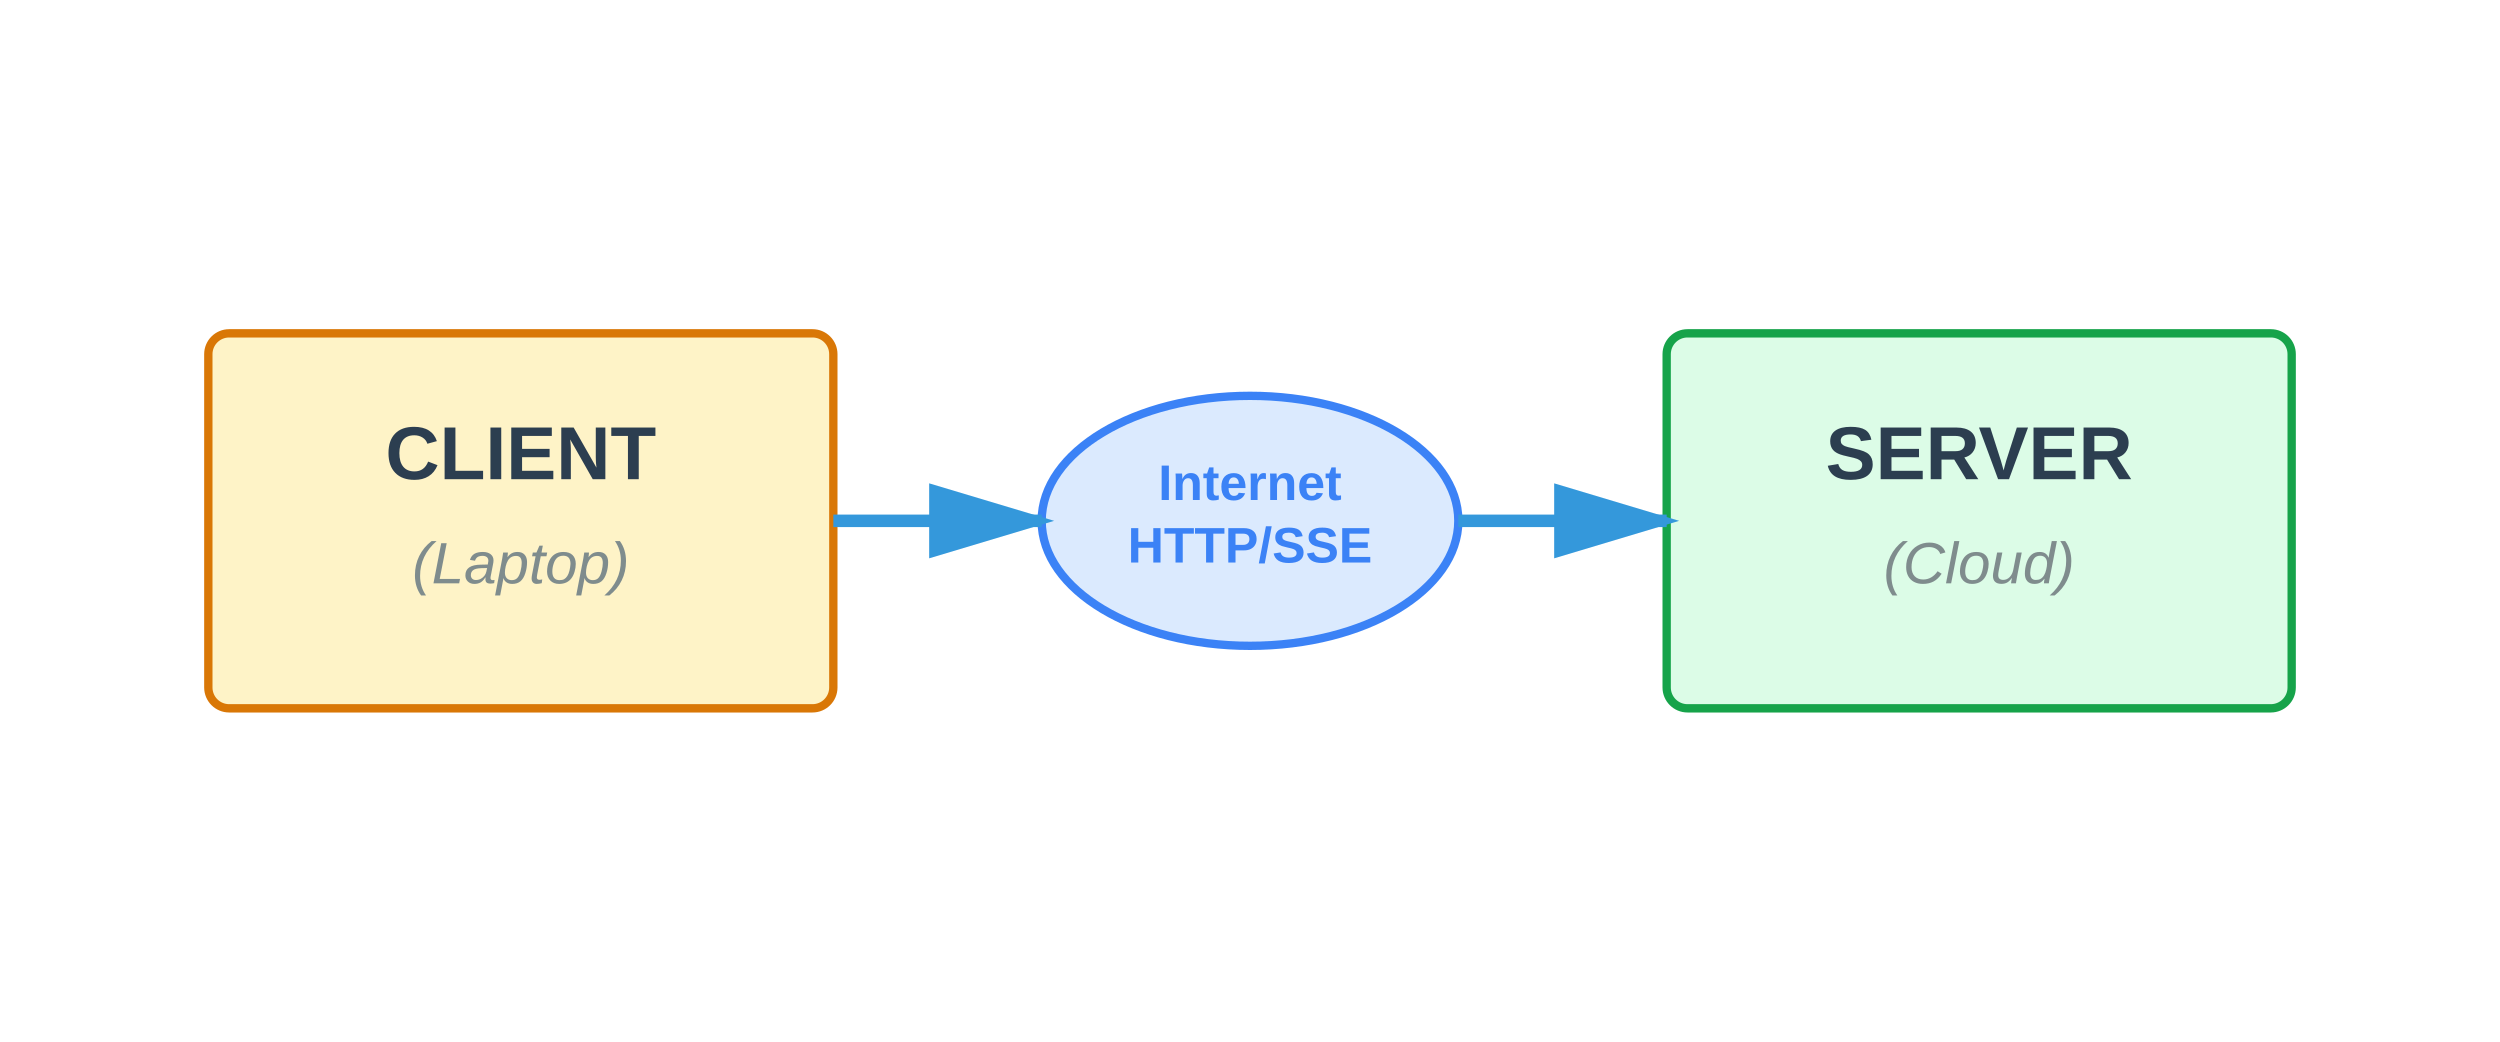
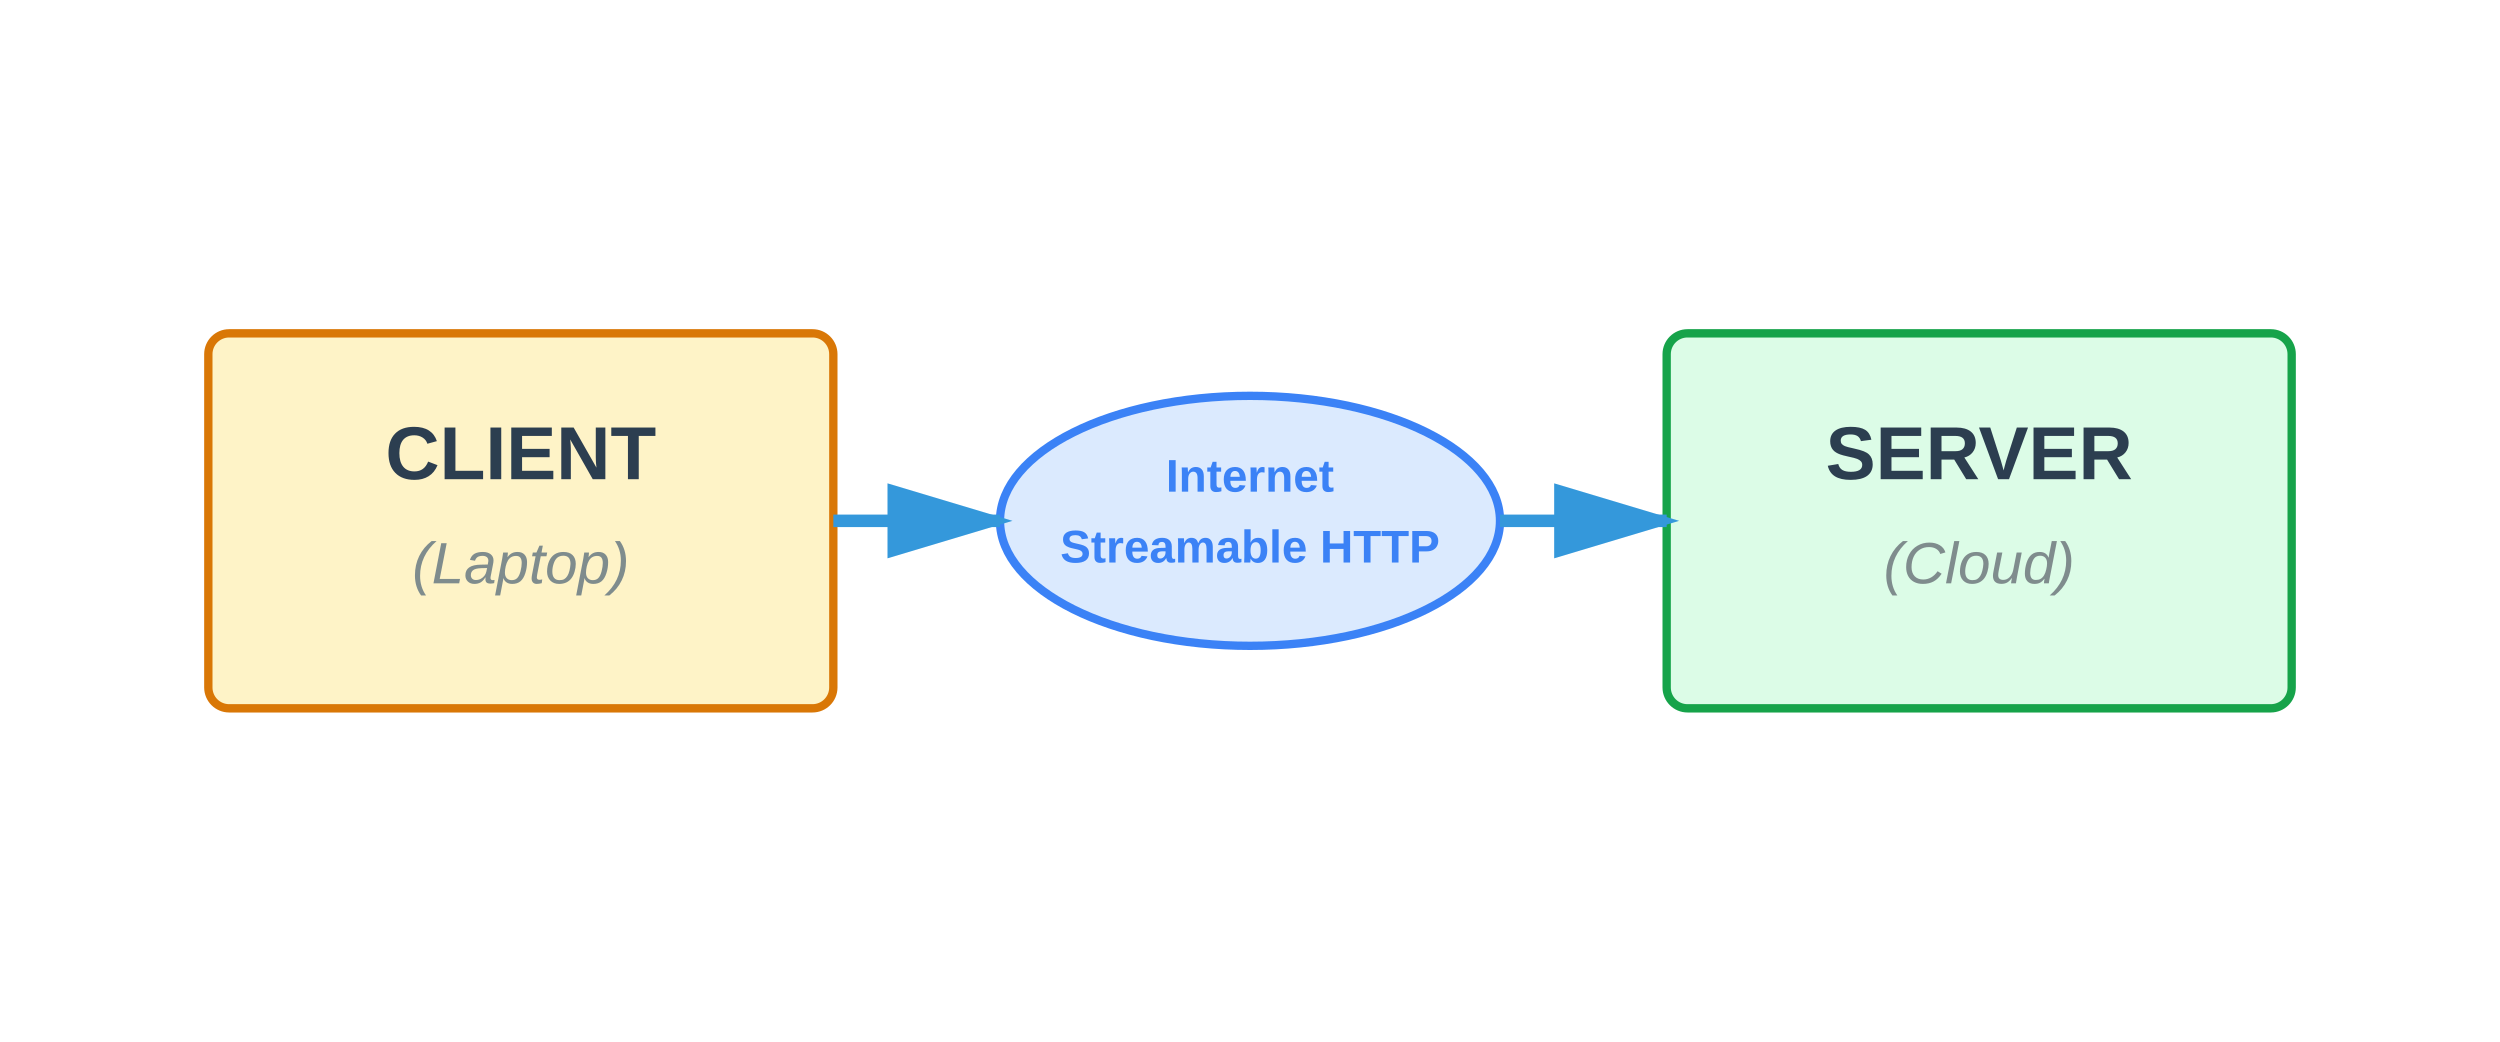
<svg xmlns="http://www.w3.org/2000/svg" viewBox="0 0 600 250">
  <defs>
    <style>
      .client-box { fill: #fef3c7; stroke: #d97706; stroke-width: 2; }
      .server-box { fill: #dcfce7; stroke: #16a34a; stroke-width: 2; }
      .text { font-family: 'Segoe UI', Arial, sans-serif; font-size: 18px; fill: #2c3e50; font-weight: bold; }
      .text-small { font-family: 'Segoe UI', Arial, sans-serif; font-size: 14px; fill: #7f8c8d; font-style: italic; }
      .text-label { font-family: 'Segoe UI', Arial, sans-serif; font-size: 14px; fill: #3498db; font-weight: 600; }
      .arrow { stroke: #3498db; stroke-width: 3; fill: none; }
      .cloud { fill: #dbeafe; stroke: #3b82f6; stroke-width: 2; }
-       .cloud-text { font-family: 'Segoe UI', Arial, sans-serif; font-size: 12px; fill: #3b82f6; font-weight: bold; }
+       .cloud-text { font-family: 'Segoe UI', Arial, sans-serif; font-size: 11px; fill: #3b82f6; font-weight: bold; }
    </style>
    <marker id="arrowhead-double" markerWidth="10" markerHeight="10" refX="9" refY="3" orient="auto">
      <polygon points="0 0, 10 3, 0 6" fill="#3498db" />
    </marker>
  </defs>
  <rect x="50" y="80" width="150" height="90" class="client-box" rx="5" />
  <text x="125" y="115" class="text" text-anchor="middle">CLIENT</text>
  <text x="125" y="140" class="text-small" text-anchor="middle">(Laptop)</text>
  <rect x="400" y="80" width="150" height="90" class="server-box" rx="5" />
  <text x="475" y="115" class="text" text-anchor="middle">SERVER</text>
  <text x="475" y="140" class="text-small" text-anchor="middle">(Cloud)</text>
-   <ellipse cx="300" cy="125" rx="50" ry="30" class="cloud" />
-   <text x="300" y="120" class="cloud-text" text-anchor="middle">Internet</text>
-   <text x="300" y="135" class="cloud-text" text-anchor="middle">HTTP/SSE</text>
-   <line x1="200" y1="125" x2="250" y2="125" class="arrow" marker-end="url(#arrowhead-double)" />
-   <line x1="350" y1="125" x2="400" y2="125" class="arrow" marker-end="url(#arrowhead-double)" />
+   <ellipse cx="300" cy="125" rx="60" ry="30" class="cloud" />
+   <text x="300" y="118" class="cloud-text" text-anchor="middle">Internet</text>
+   <text x="300" y="135" class="cloud-text" text-anchor="middle">Streamable HTTP</text>
+   <line x1="200" y1="125" x2="240" y2="125" class="arrow" marker-end="url(#arrowhead-double)" />
+   <line x1="360" y1="125" x2="400" y2="125" class="arrow" marker-end="url(#arrowhead-double)" />
</svg>
